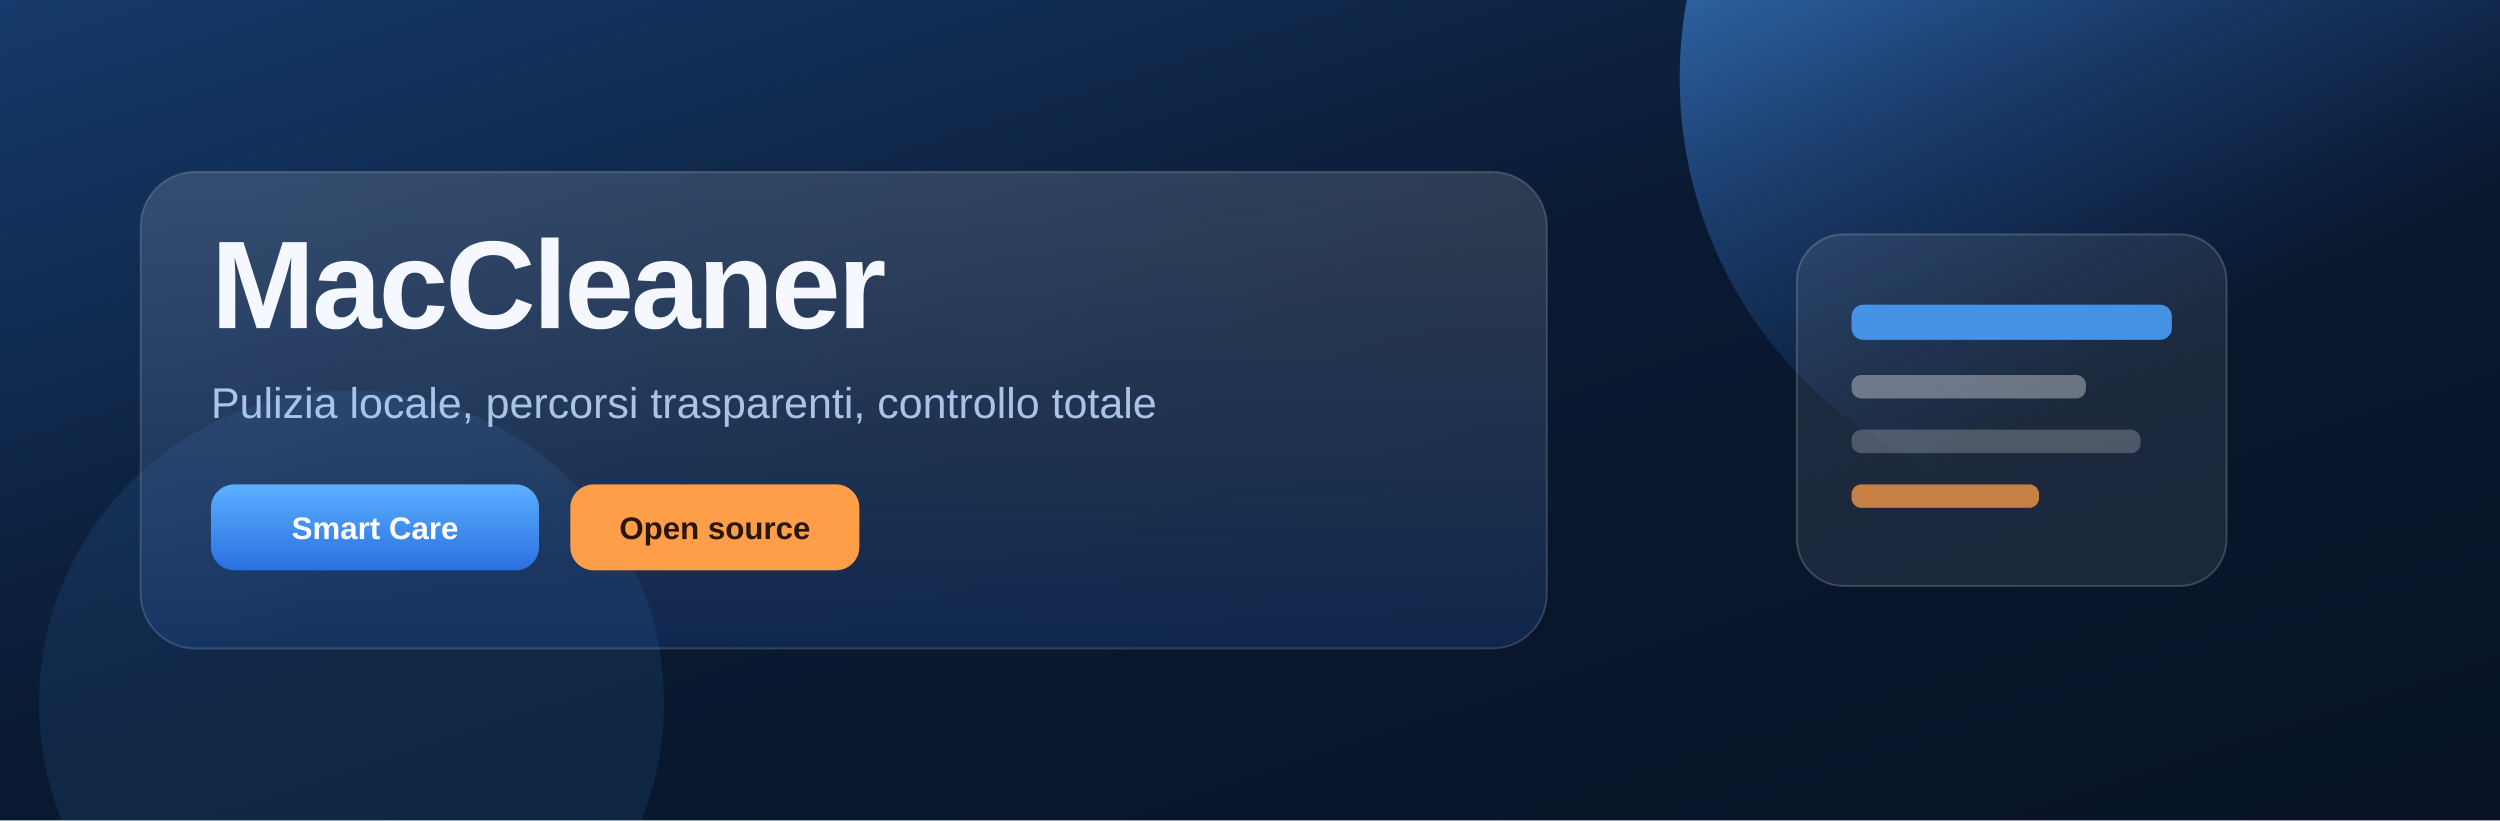
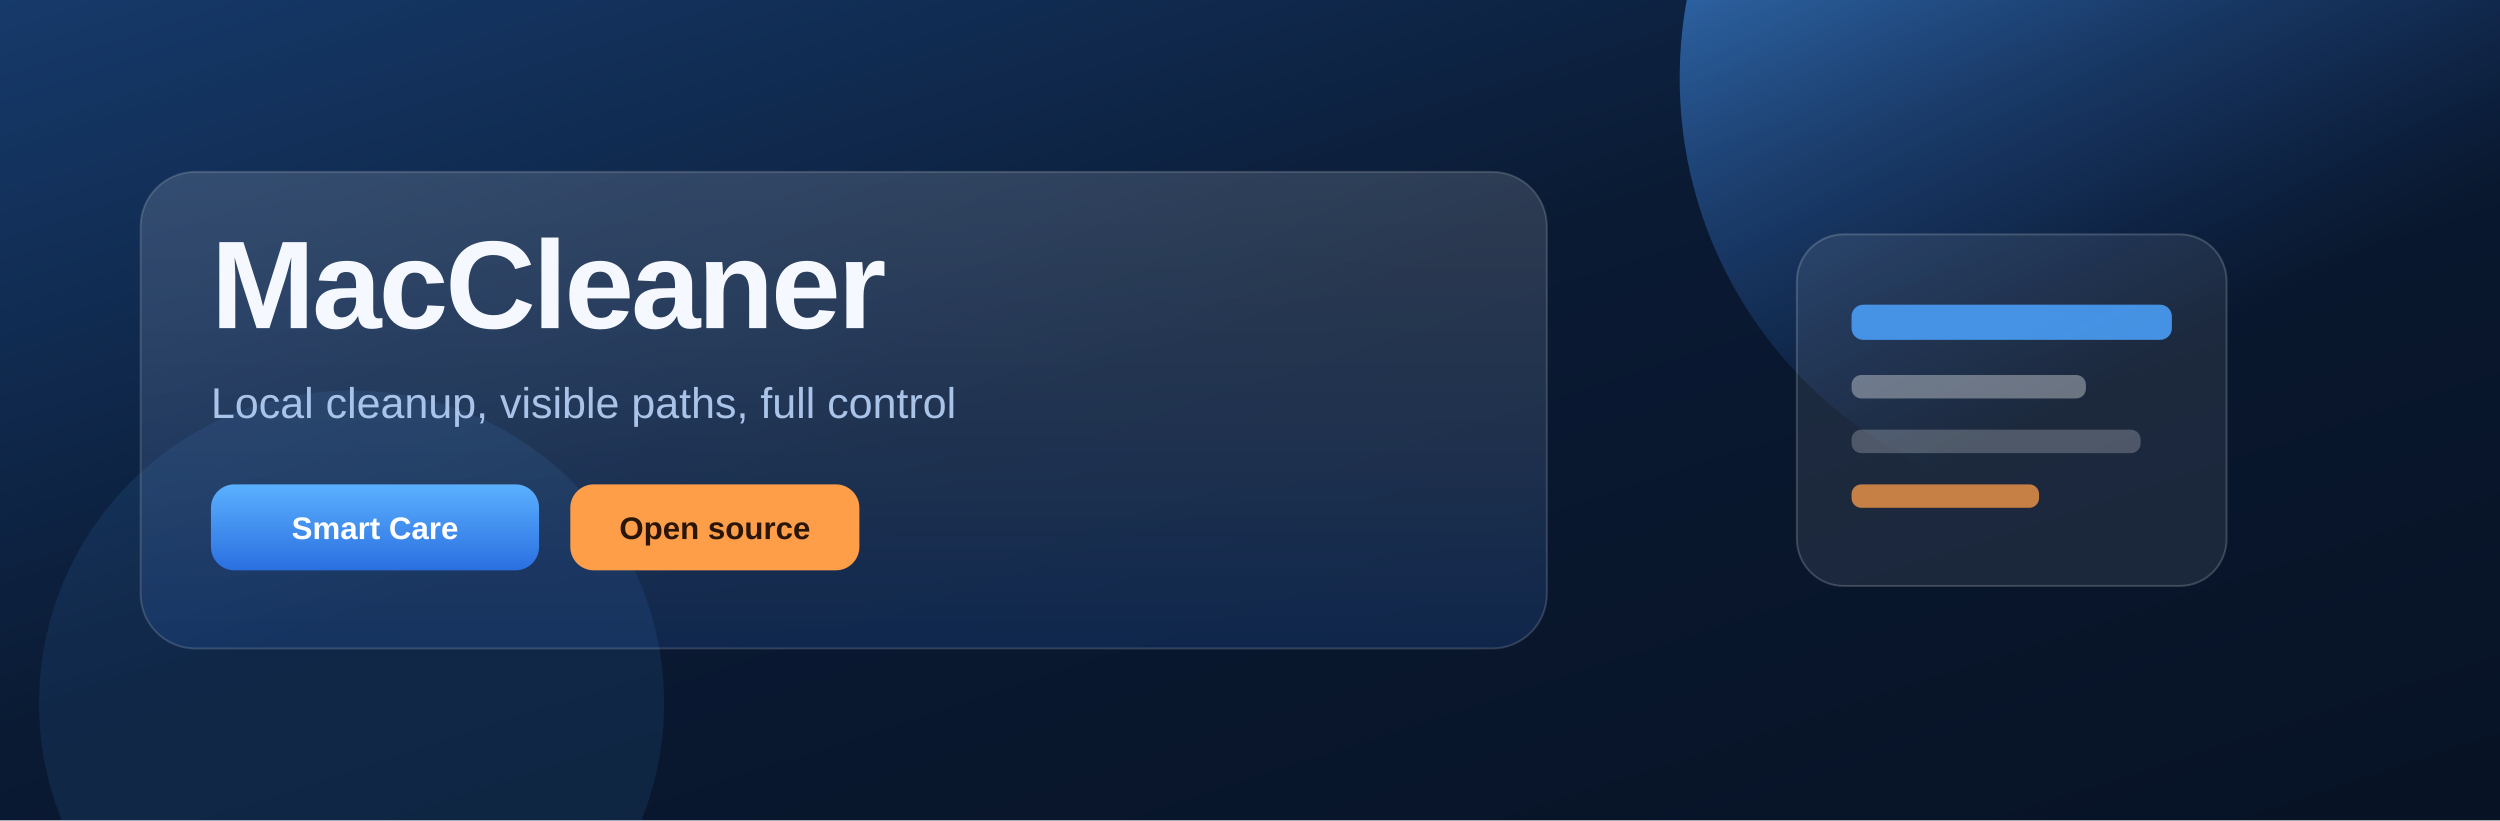
<svg xmlns="http://www.w3.org/2000/svg" width="1280" height="420" viewBox="0 0 1280 420" role="img" aria-label="MacCleaner">
  <defs>
    <linearGradient id="bg" x1="0%" y1="0%" x2="100%" y2="100%">
      <stop offset="0%" stop-color="#163A6B" />
      <stop offset="45%" stop-color="#0A1A33" />
      <stop offset="100%" stop-color="#071224" />
    </linearGradient>
    <linearGradient id="glow" x1="70%" y1="0%" x2="100%" y2="60%">
      <stop offset="0%" stop-color="#4DA3FF" stop-opacity="0.55" />
      <stop offset="100%" stop-color="#2E6BD1" stop-opacity="0" />
    </linearGradient>
    <linearGradient id="panel" x1="0%" y1="0%" x2="0%" y2="100%">
      <stop offset="0%" stop-color="#FFFFFF" stop-opacity="0.14" />
      <stop offset="100%" stop-color="#2E6BD1" stop-opacity="0.18" />
    </linearGradient>
    <linearGradient id="btn" x1="0%" y1="0%" x2="0%" y2="100%">
      <stop offset="0%" stop-color="#5BB0FF" />
      <stop offset="100%" stop-color="#2A6FE0" />
    </linearGradient>
  </defs>
  <rect width="1280" height="420" fill="url(#bg)" />
  <circle cx="1080" cy="40" r="220" fill="url(#glow)" />
  <circle cx="180" cy="360" r="160" fill="#4DA3FF" fill-opacity="0.10" />
  <rect x="72" y="88" width="720" height="244" rx="28" fill="url(#panel)" stroke="#FFFFFF" stroke-opacity="0.16" />
  <text x="108" y="168" fill="#F5F9FF" font-family="SF Pro Display, Helvetica Neue, Arial, sans-serif" font-size="64" font-weight="700" letter-spacing="-1.5">MacCleaner</text>
-   <text x="108" y="214" fill="#A9C4E8" font-family="SF Pro Text, Helvetica Neue, Arial, sans-serif" font-size="22">Pulizia locale, percorsi trasparenti, controllo totale</text>
+   <text x="108" y="214" fill="#A9C4E8" font-family="SF Pro Text, Helvetica Neue, Arial, sans-serif" font-size="22">Local cleanup, visible paths, full control</text>
  <rect x="108" y="248" width="168" height="44" rx="12" fill="url(#btn)" />
  <text x="192" y="276" text-anchor="middle" fill="#FFFFFF" font-family="SF Pro Text, Helvetica Neue, Arial, sans-serif" font-size="16" font-weight="600">Smart Care</text>
  <rect x="292" y="248" width="148" height="44" rx="12" fill="#FF9E48" />
  <text x="366" y="276" text-anchor="middle" fill="#2A1608" font-family="SF Pro Text, Helvetica Neue, Arial, sans-serif" font-size="16" font-weight="600">Open source</text>
  <g transform="translate(920 120)">
    <rect width="220" height="180" rx="24" fill="#FFFFFF" fill-opacity="0.08" stroke="#FFFFFF" stroke-opacity="0.18" />
    <rect x="28" y="36" width="164" height="18" rx="6" fill="#4DA3FF" fill-opacity="0.85" />
    <rect x="28" y="72" width="120" height="12" rx="5" fill="#FFFFFF" fill-opacity="0.35" />
    <rect x="28" y="100" width="148" height="12" rx="5" fill="#FFFFFF" fill-opacity="0.22" />
    <rect x="28" y="128" width="96" height="12" rx="5" fill="#FF9E48" fill-opacity="0.75" />
  </g>
</svg>
